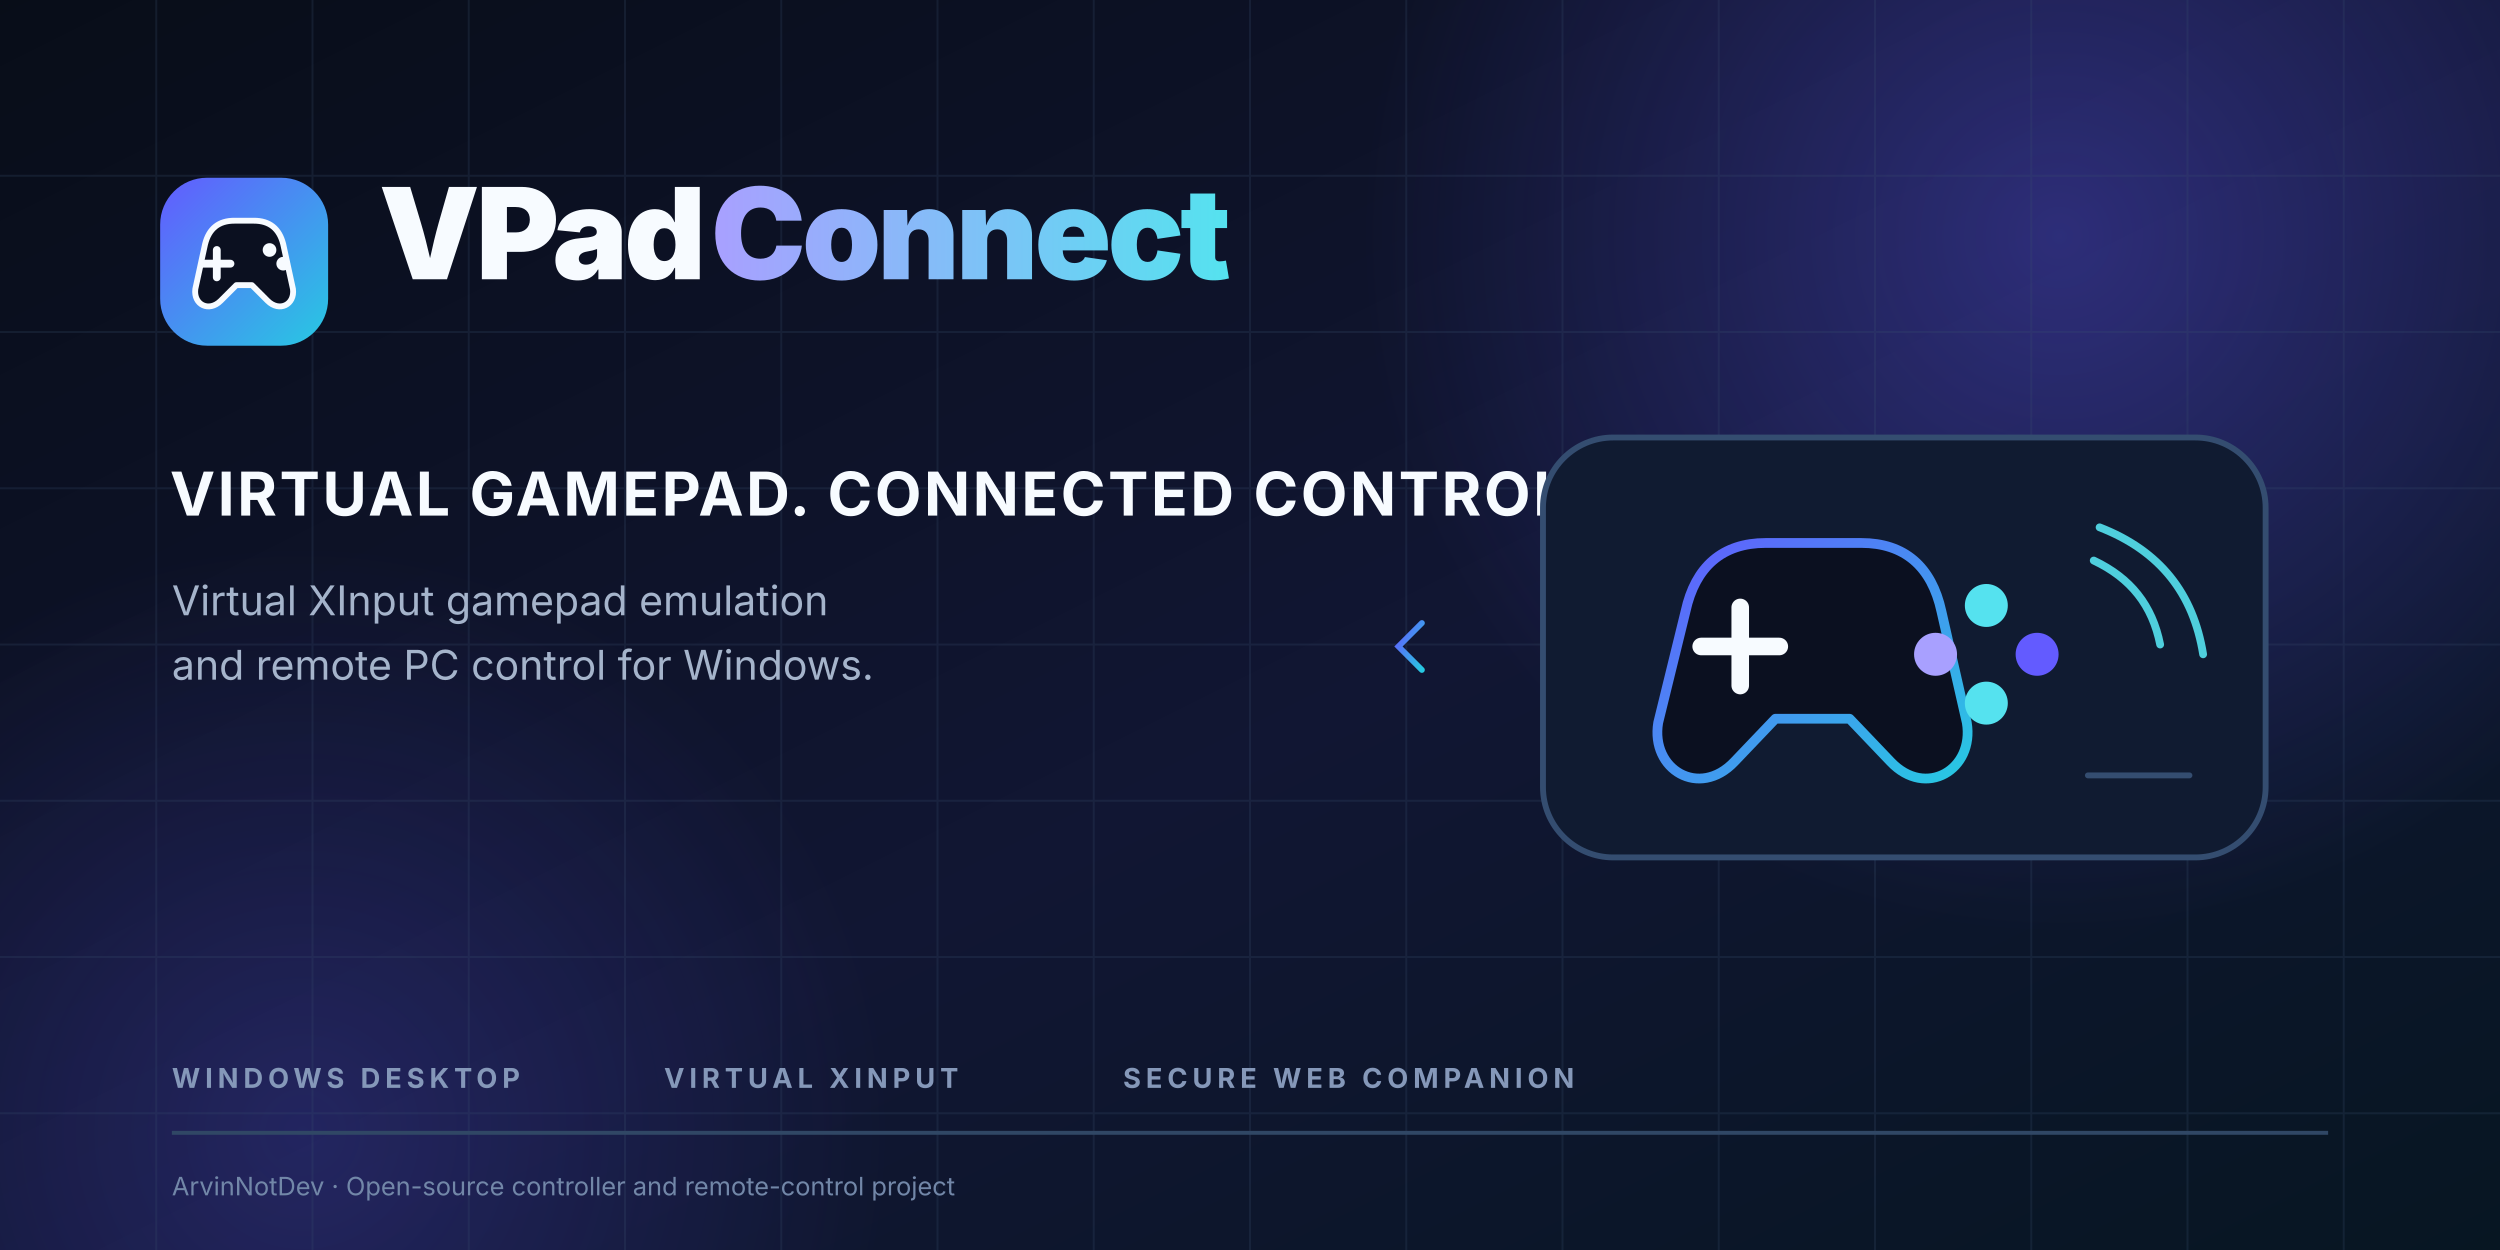
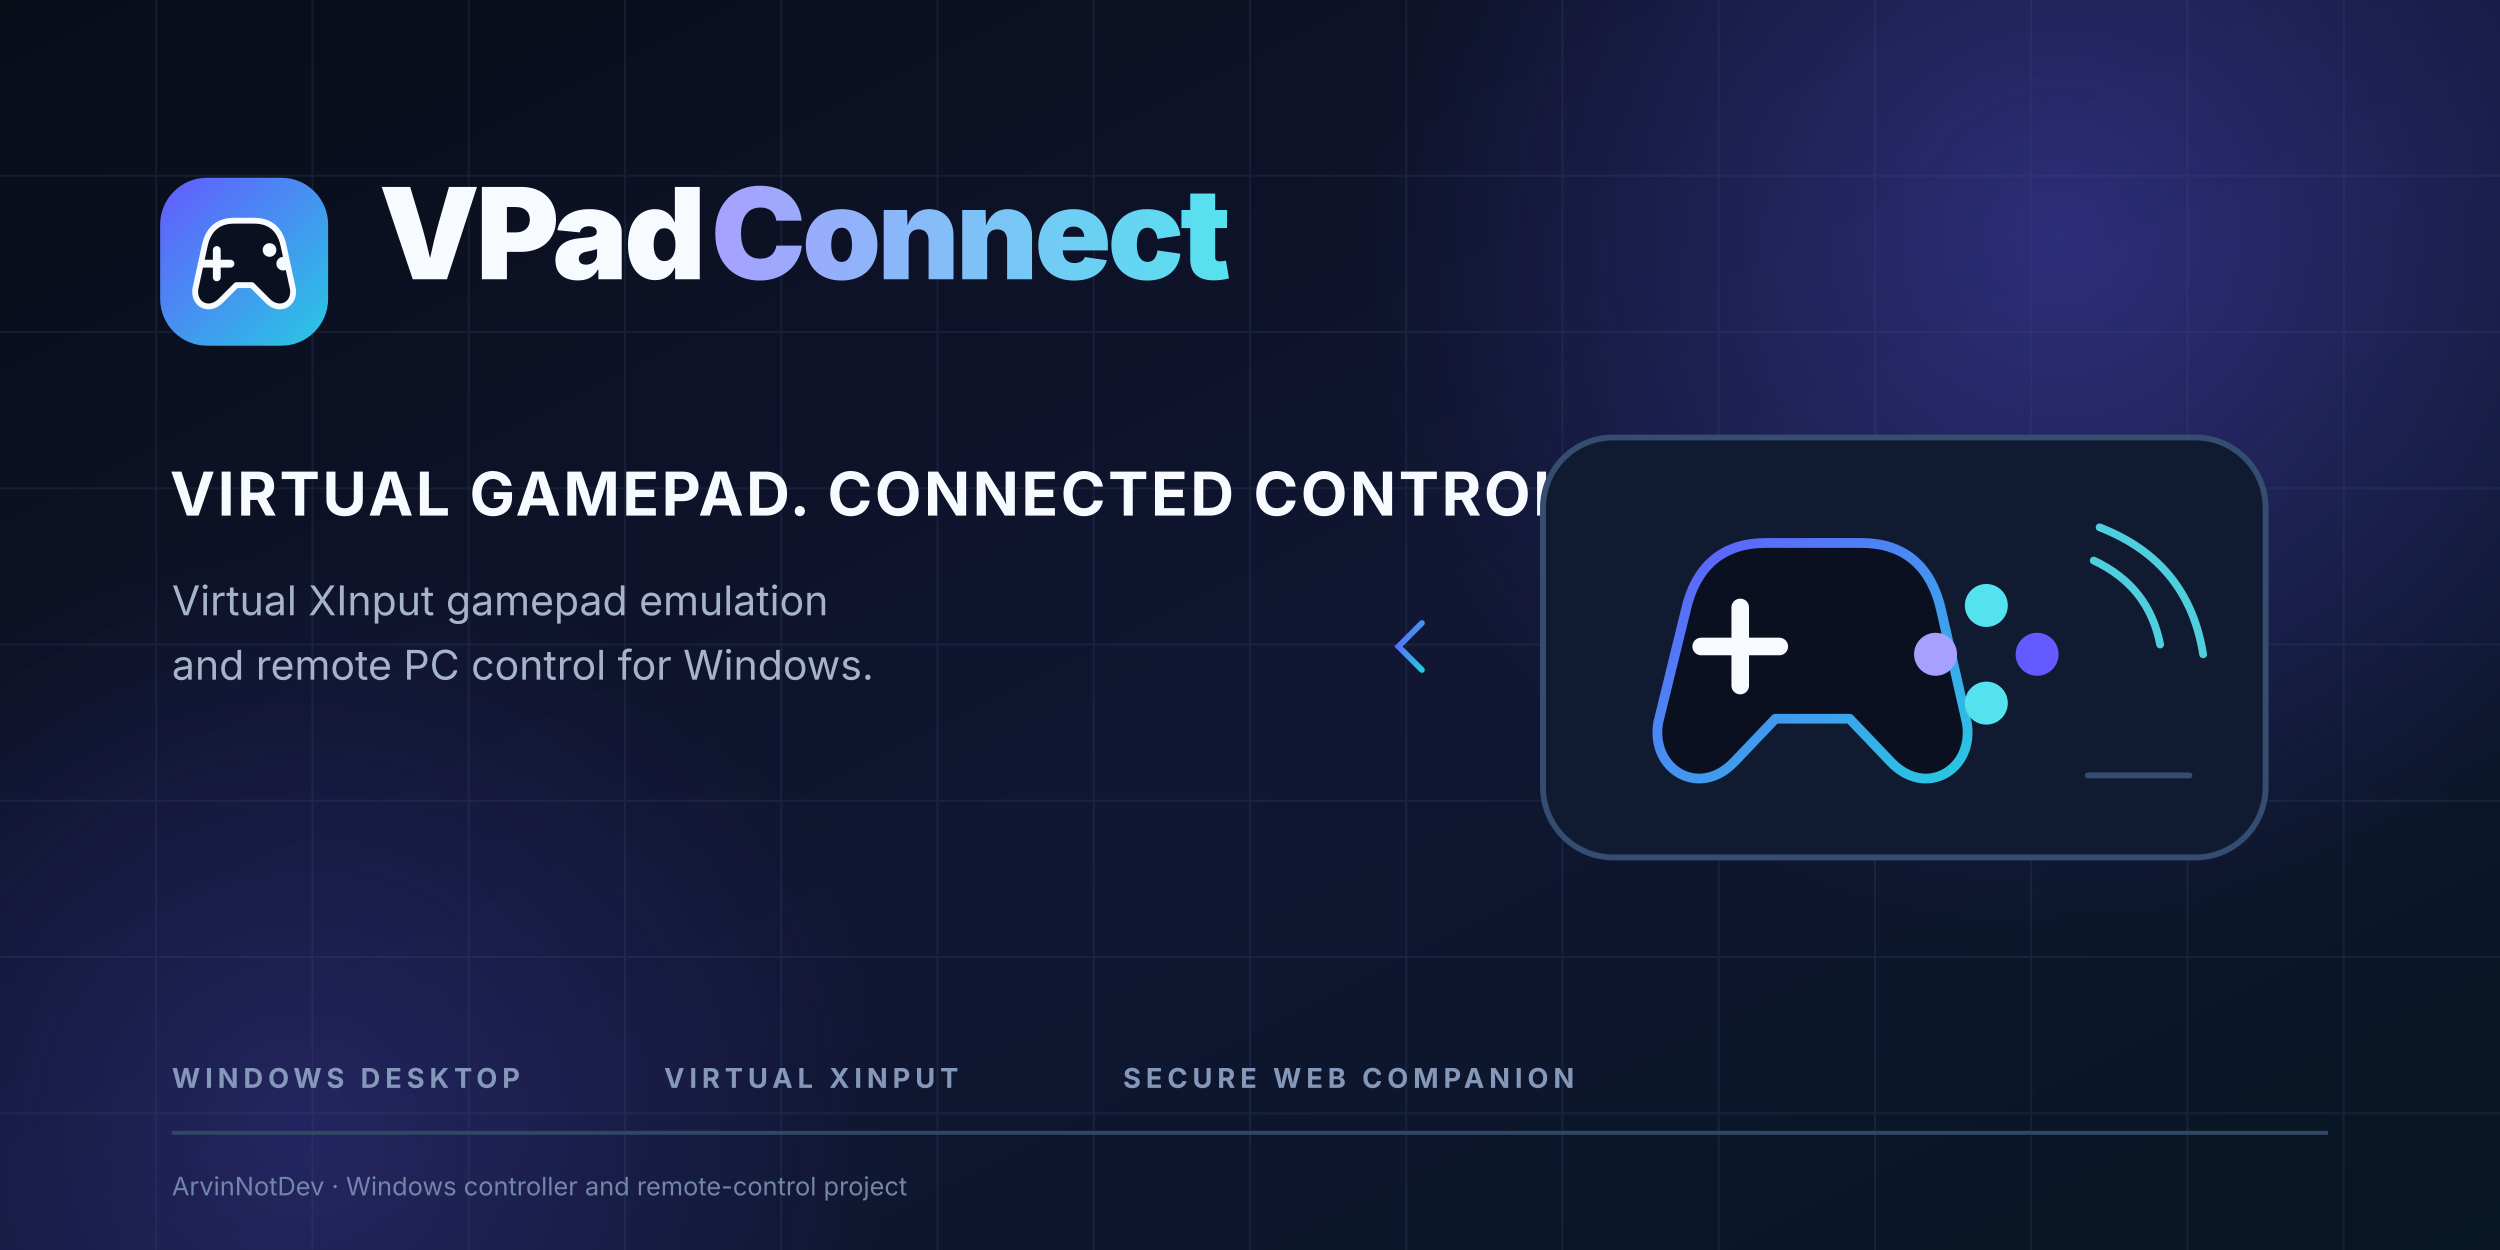
<svg xmlns="http://www.w3.org/2000/svg" width="1280" height="640" viewBox="0 0 1280 640" role="img" aria-labelledby="title desc">
  <defs>
    <linearGradient id="bg" x1="0" y1="0" x2="1" y2="1">
      <stop offset="0" stop-color="#080d18" />
      <stop offset=".55" stop-color="#111633" />
      <stop offset="1" stop-color="#071622" />
    </linearGradient>
    <linearGradient id="brand" x1="0" y1="0" x2="1" y2="1">
      <stop offset="0" stop-color="#635bff" />
      <stop offset="1" stop-color="#27c9e2" />
    </linearGradient>
    <linearGradient id="word" x1="0" y1="0" x2="1" y2="0">
      <stop offset="0" stop-color="#a8a0ff" />
      <stop offset="1" stop-color="#55e2ef" />
    </linearGradient>
    <radialGradient id="glow">
      <stop offset="0" stop-color="#635bff" stop-opacity=".35" />
      <stop offset="1" stop-color="#635bff" stop-opacity="0" />
    </radialGradient>
  </defs>
  <rect width="1280" height="640" fill="url(#bg)" />
  <circle cx="1055" cy="120" r="360" fill="url(#glow)" />
  <circle cx="155" cy="580" r="300" fill="url(#glow)" opacity=".65" />
  <g opacity=".23" stroke="#38516f" stroke-width="1">
    <path d="M0 90H1280M0 170H1280M0 250H1280M0 330H1280M0 410H1280M0 490H1280M0 570H1280" />
    <path d="M80 0V640M160 0V640M240 0V640M320 0V640M400 0V640M480 0V640M560 0V640M640 0V640M720 0V640M800 0V640M880 0V640M960 0V640M1040 0V640M1120 0V640M1200 0V640" />
  </g>
  <rect x="82" y="91" width="86" height="86" rx="24" fill="url(#brand)" />
  <path d="M105 125c2-8 7-12 15-12h10c8 0 13 4 15 12l5 23c1 8-7 12-13 6l-8-8h-8l-8 8c-6 6-14 2-13-6z" fill="#0b1020" stroke="#f7fbff" stroke-width="3" stroke-linejoin="round" />
  <path d="M111 128v14m-7-7h14" stroke="#f7fbff" stroke-width="4" stroke-linecap="round" />
  <circle cx="138" cy="128" r="3.5" fill="#f7fbff" />
  <circle cx="145" cy="135" r="3.5" fill="#f7fbff" />
  <text x="194" y="143" font-family="Inter,Segoe UI,Arial,sans-serif" font-size="65" font-weight="850" letter-spacing="-2" fill="#f7fbff">VPad</text>
  <text x="364" y="143" font-family="Inter,Segoe UI,Arial,sans-serif" font-size="65" font-weight="850" letter-spacing="-2" fill="url(#word)">Connect</text>
  <text x="87" y="264" font-family="Inter,Segoe UI,Arial,sans-serif" font-size="31" font-weight="750" letter-spacing="1.3" fill="#f7fbff">VIRTUAL GAMEPAD. CONNECTED CONTROL.</text>
  <text x="88" y="315" font-family="Inter,Segoe UI,Arial,sans-serif" font-size="21" fill="#a5b4cb">Virtual XInput gamepad emulation</text>
  <text x="88" y="348" font-family="Inter,Segoe UI,Arial,sans-serif" font-size="21" fill="#a5b4cb">and remote PC control for Windows.</text>
  <g transform="translate(790 224)">
    <rect width="370" height="215" rx="36" fill="#101b31" stroke="#344d70" stroke-width="3" />
    <path d="M73 89c5-23 19-35 41-35h49c22 0 36 12 41 35l13 57c4 24-21 39-39 20l-21-22h-38l-21 22c-18 19-43 4-39-20z" fill="#0b1020" stroke="url(#brand)" stroke-width="5" stroke-linejoin="round" />
    <path d="M101 87v40m-20-20h40" stroke="#f7fbff" stroke-width="9" stroke-linecap="round" />
    <circle cx="227" cy="86" r="11" fill="#55e2ef" />
    <circle cx="253" cy="111" r="11" fill="#635bff" />
    <circle cx="201" cy="111" r="11" fill="#a8a0ff" />
    <circle cx="227" cy="136" r="11" fill="#55e2ef" />
    <path d="M282 63c19 9 30 23 34 43m-31-60c31 12 48 34 53 65" fill="none" stroke="#55e2ef" stroke-width="4" stroke-linecap="round" opacity=".9" />
    <path d="M279 173H331" stroke="#344d70" stroke-width="3" stroke-linecap="round" />
  </g>
  <g fill="none" stroke="url(#brand)" stroke-width="3" stroke-linecap="round">
    <path d="M716 331H775" />
    <path d="M728 319l-12 12 12 12" />
  </g>
  <g font-family="Inter,Segoe UI,Arial,sans-serif" font-size="14" font-weight="750" letter-spacing="2.5" fill="#8598b9">
    <text x="88" y="557">WINDOWS DESKTOP</text>
    <text x="340" y="557">VIRTUAL XINPUT</text>
    <text x="575" y="557">SECURE WEB COMPANION</text>
  </g>
  <g stroke="#304765" stroke-width="2">
    <path d="M88 580H1192" />
  </g>
-   <text x="88" y="612" font-family="Inter,Segoe UI,Arial,sans-serif" font-size="13" fill="#7287a8">ArvinNotDev · Open-source controller and remote-control project</text>
+   <text x="88" y="612" font-family="Inter,Segoe UI,Arial,sans-serif" font-size="13" fill="#7287a8">ArvinNotDev · Windows controller and remote-control project</text>
</svg>
